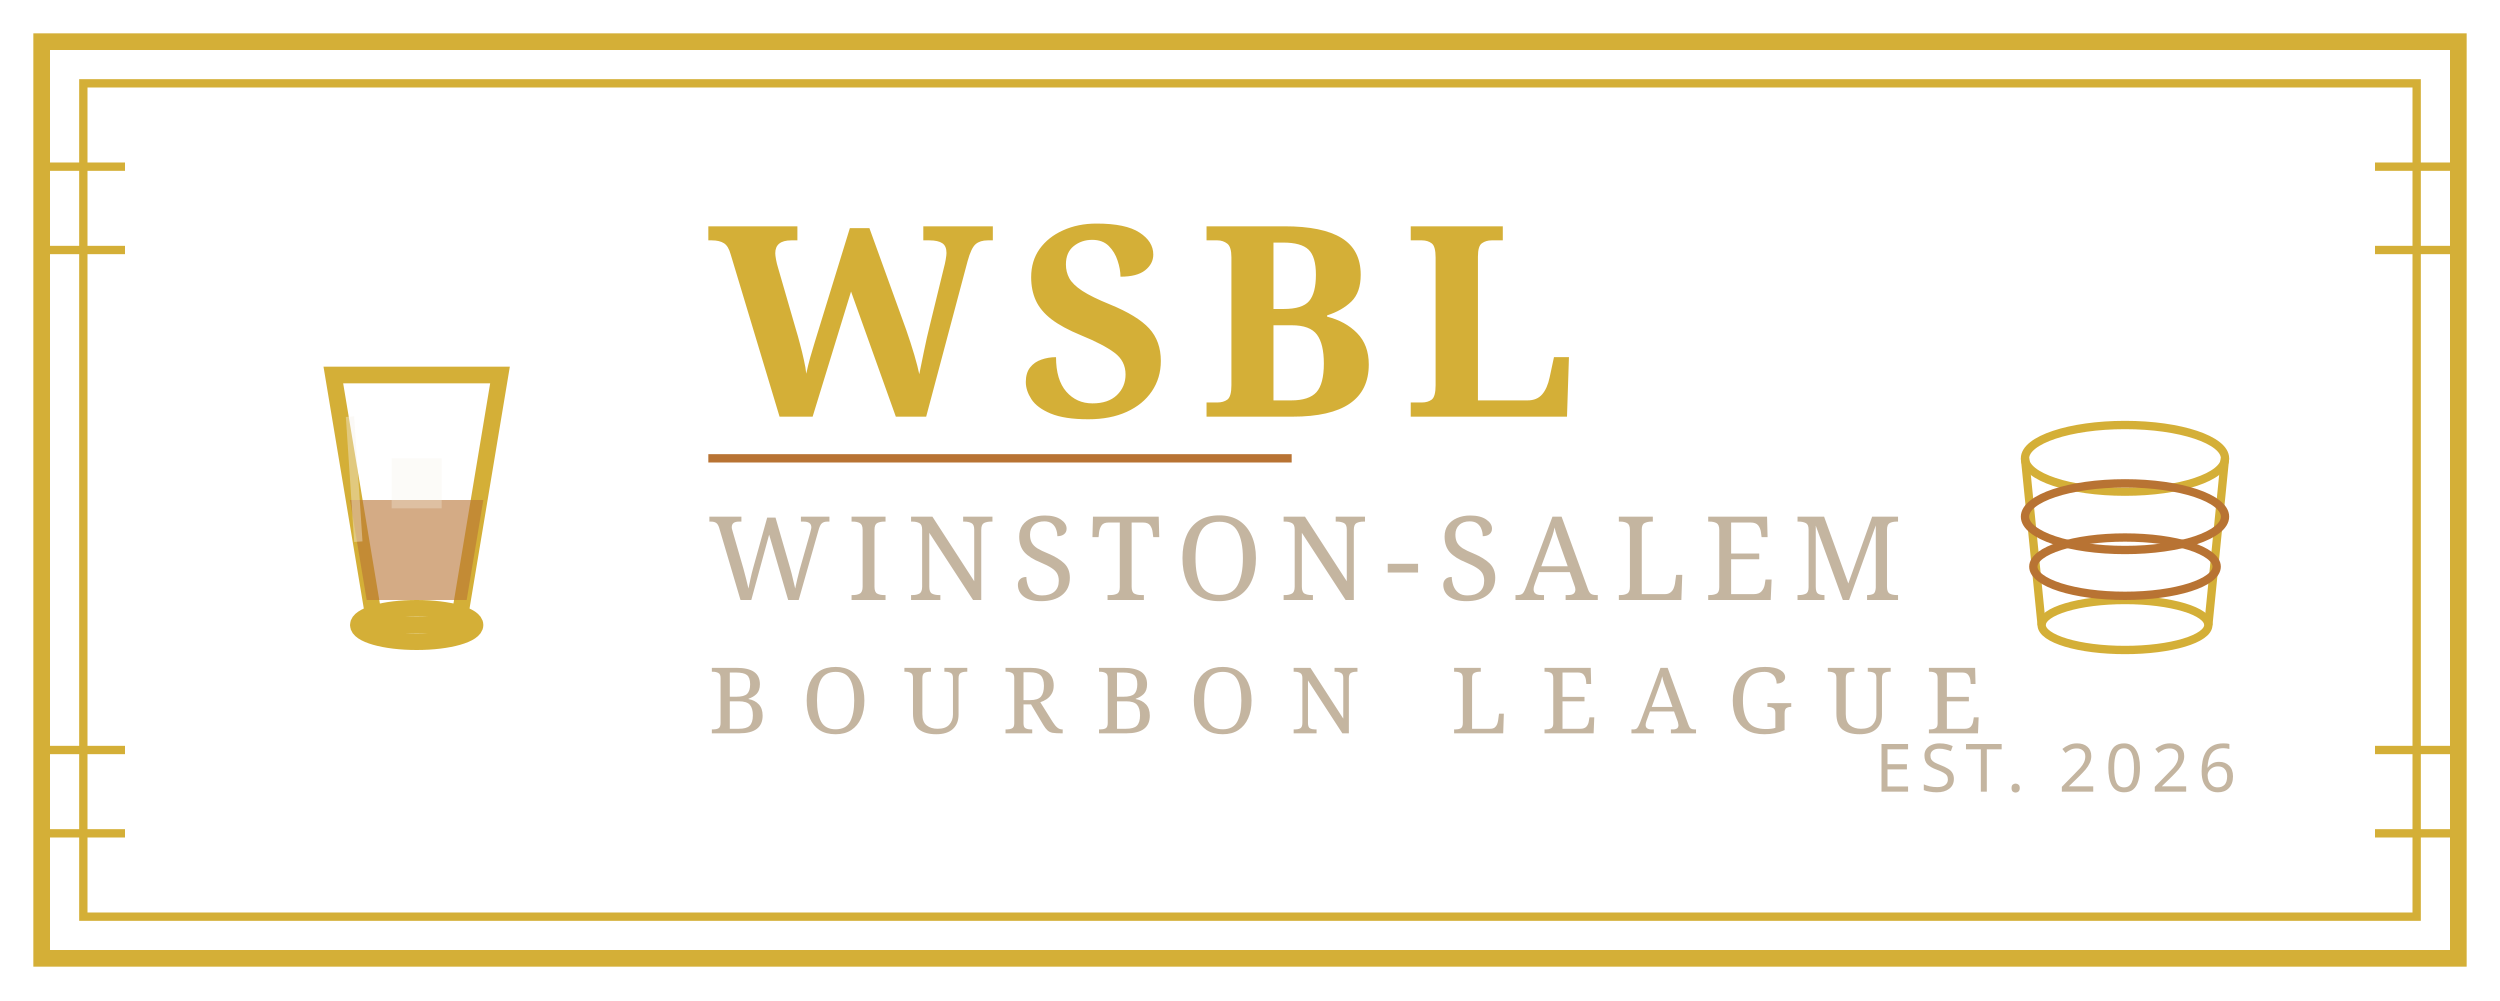
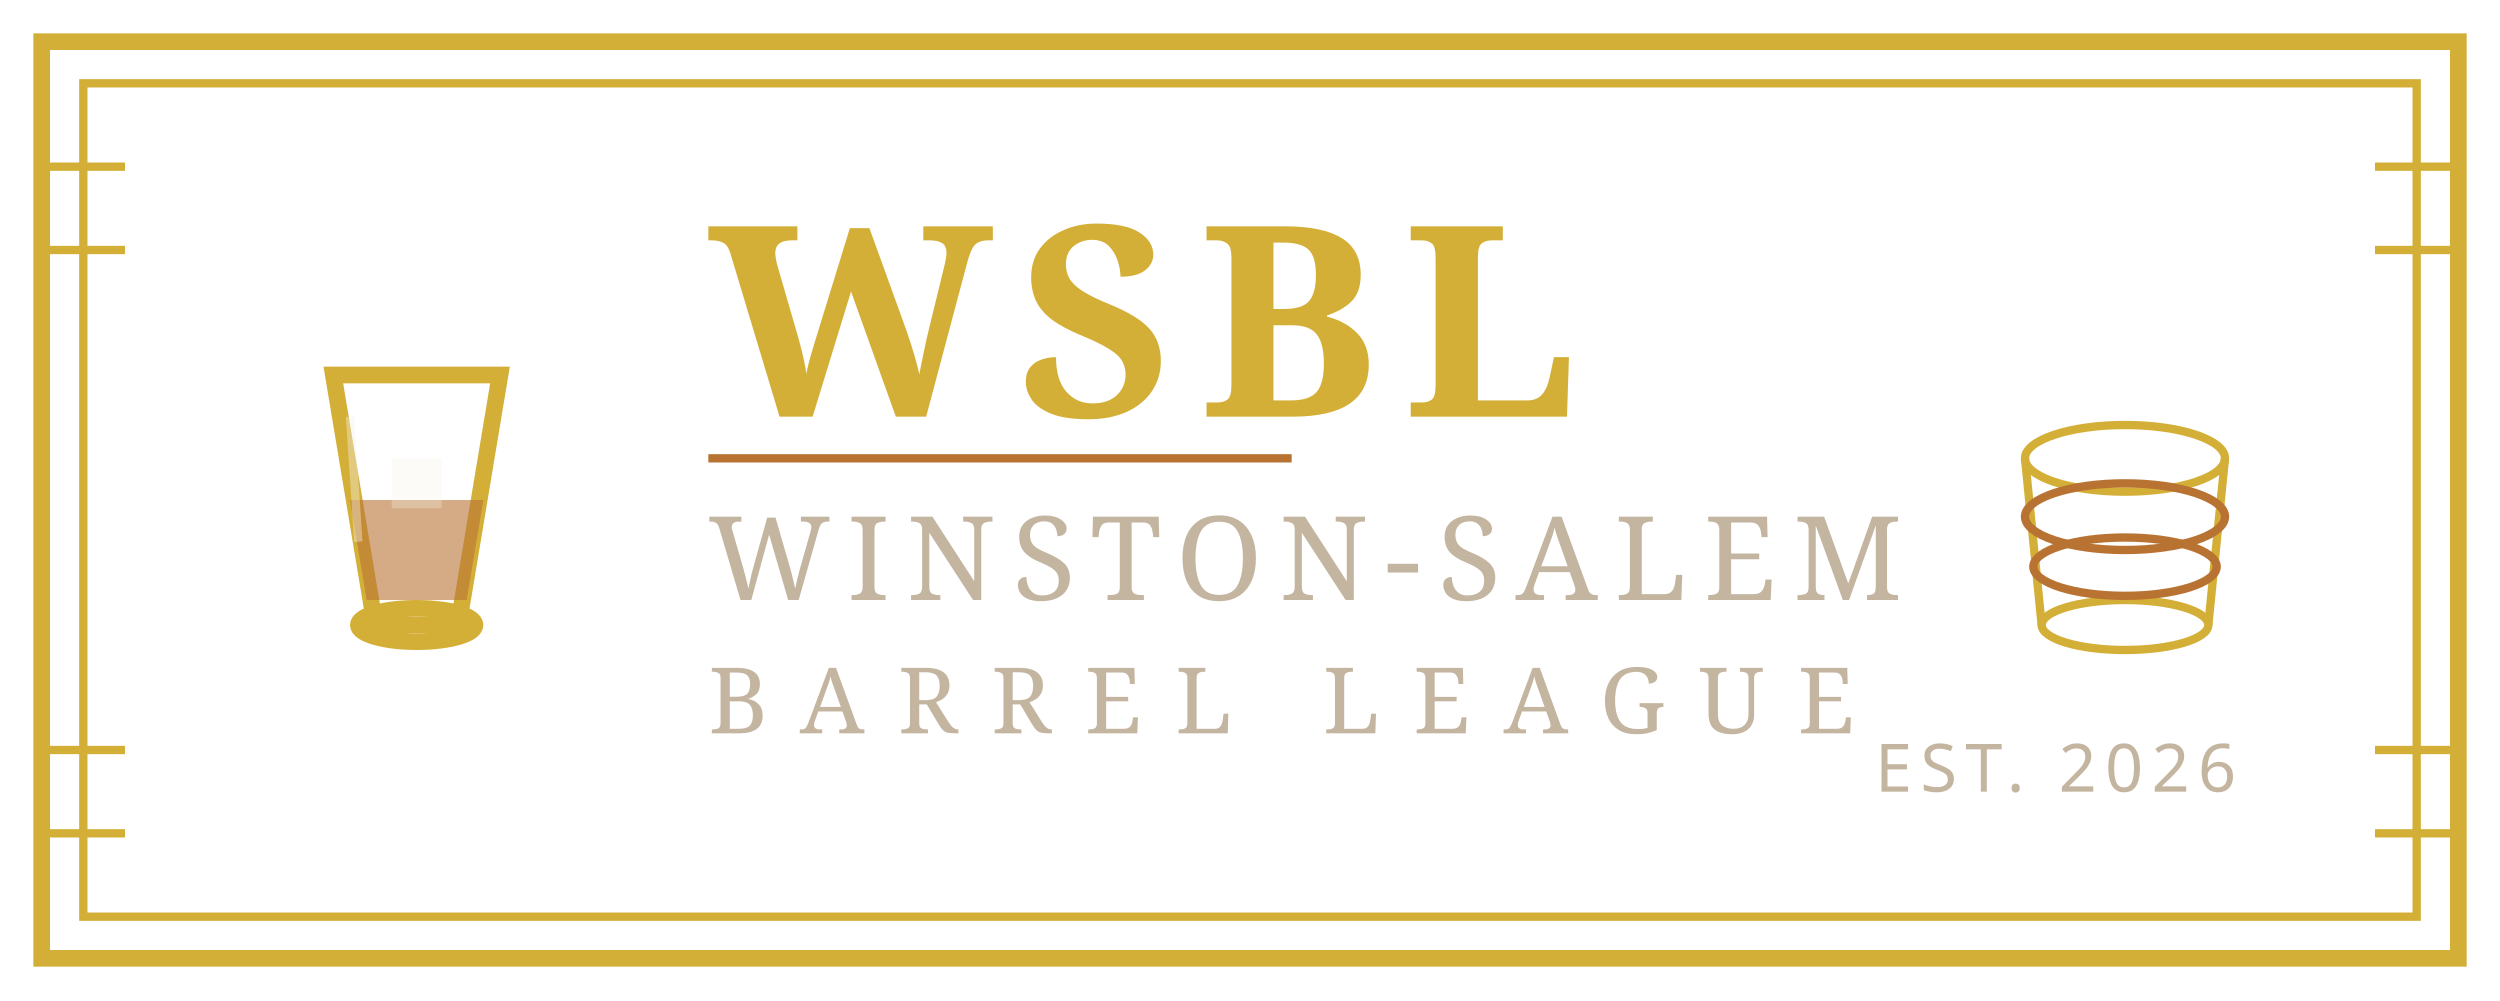
<svg xmlns="http://www.w3.org/2000/svg" width="300" height="120" viewBox="0 0 300 120">
  <g id="frame">
    <rect x="5" y="5" width="290" height="110" fill="none" stroke="#d4af37" stroke-width="2" />
    <rect x="10" y="10" width="280" height="100" fill="none" stroke="#d4af37" stroke-width="1" />
    <line x1="5" y1="20" x2="15" y2="20" stroke="#d4af37" stroke-width="1" />
    <line x1="5" y1="30" x2="15" y2="30" stroke="#d4af37" stroke-width="1" />
    <line x1="285" y1="20" x2="295" y2="20" stroke="#d4af37" stroke-width="1" />
    <line x1="285" y1="30" x2="295" y2="30" stroke="#d4af37" stroke-width="1" />
    <line x1="5" y1="90" x2="15" y2="90" stroke="#d4af37" stroke-width="1" />
    <line x1="5" y1="100" x2="15" y2="100" stroke="#d4af37" stroke-width="1" />
    <line x1="285" y1="90" x2="295" y2="90" stroke="#d4af37" stroke-width="1" />
    <line x1="285" y1="100" x2="295" y2="100" stroke="#d4af37" stroke-width="1" />
  </g>
  <g id="glass">
    <path d="M 40 45 L 45 75 L 55 75 L 60 45 Z" fill="none" stroke="#d4af37" stroke-width="2" />
    <path d="M 42 60 L 44 72 L 56 72 L 58 60 Z" fill="#b87333" opacity="0.6" />
    <rect x="47" y="55" width="6" height="6" fill="#f5f1e8" opacity="0.3" />
    <ellipse cx="50" cy="75" rx="7" ry="2" fill="none" stroke="#d4af37" stroke-width="2" />
    <line x1="42" y1="50" x2="43" y2="65" stroke="#f5f1e8" stroke-width="1" opacity="0.4" />
  </g>
  <g id="text">
    <text x="85" y="50" font-family="'Playfair Display', serif" font-size="32" font-weight="700" fill="#d4af37" letter-spacing="3">
      WSBL
    </text>
    <line x1="85" y1="55" x2="155" y2="55" stroke="#b87333" stroke-width="1" />
    <text x="85" y="72" font-family="'Playfair Display', serif" font-size="14" font-weight="400" fill="#c4b5a0" letter-spacing="2">
      WINSTON-SALEM
    </text>
    <text x="85" y="88" font-family="'Playfair Display', serif" font-size="11" font-weight="300" fill="#c4b5a0" letter-spacing="4">
-       BOURBON LEAGUE
+       BARREL LEAGUE
    </text>
  </g>
  <g id="decoration">
    <g transform="translate(240, 50)">
      <ellipse cx="15" cy="5" rx="12" ry="4" fill="none" stroke="#d4af37" stroke-width="1" />
      <line x1="3" y1="5" x2="5" y2="25" stroke="#d4af37" stroke-width="1" />
      <line x1="27" y1="5" x2="25" y2="25" stroke="#d4af37" stroke-width="1" />
      <ellipse cx="15" cy="25" rx="10" ry="3" fill="none" stroke="#d4af37" stroke-width="1" />
      <ellipse cx="15" cy="12" rx="12" ry="4" fill="none" stroke="#b87333" stroke-width="1" />
      <ellipse cx="15" cy="18" rx="11" ry="3.5" fill="none" stroke="#b87333" stroke-width="1" />
    </g>
    <text x="225" y="95" font-family="'Montserrat', sans-serif" font-size="8" fill="#c4b5a0" letter-spacing="1">
      EST. 2026
    </text>
  </g>
</svg>
